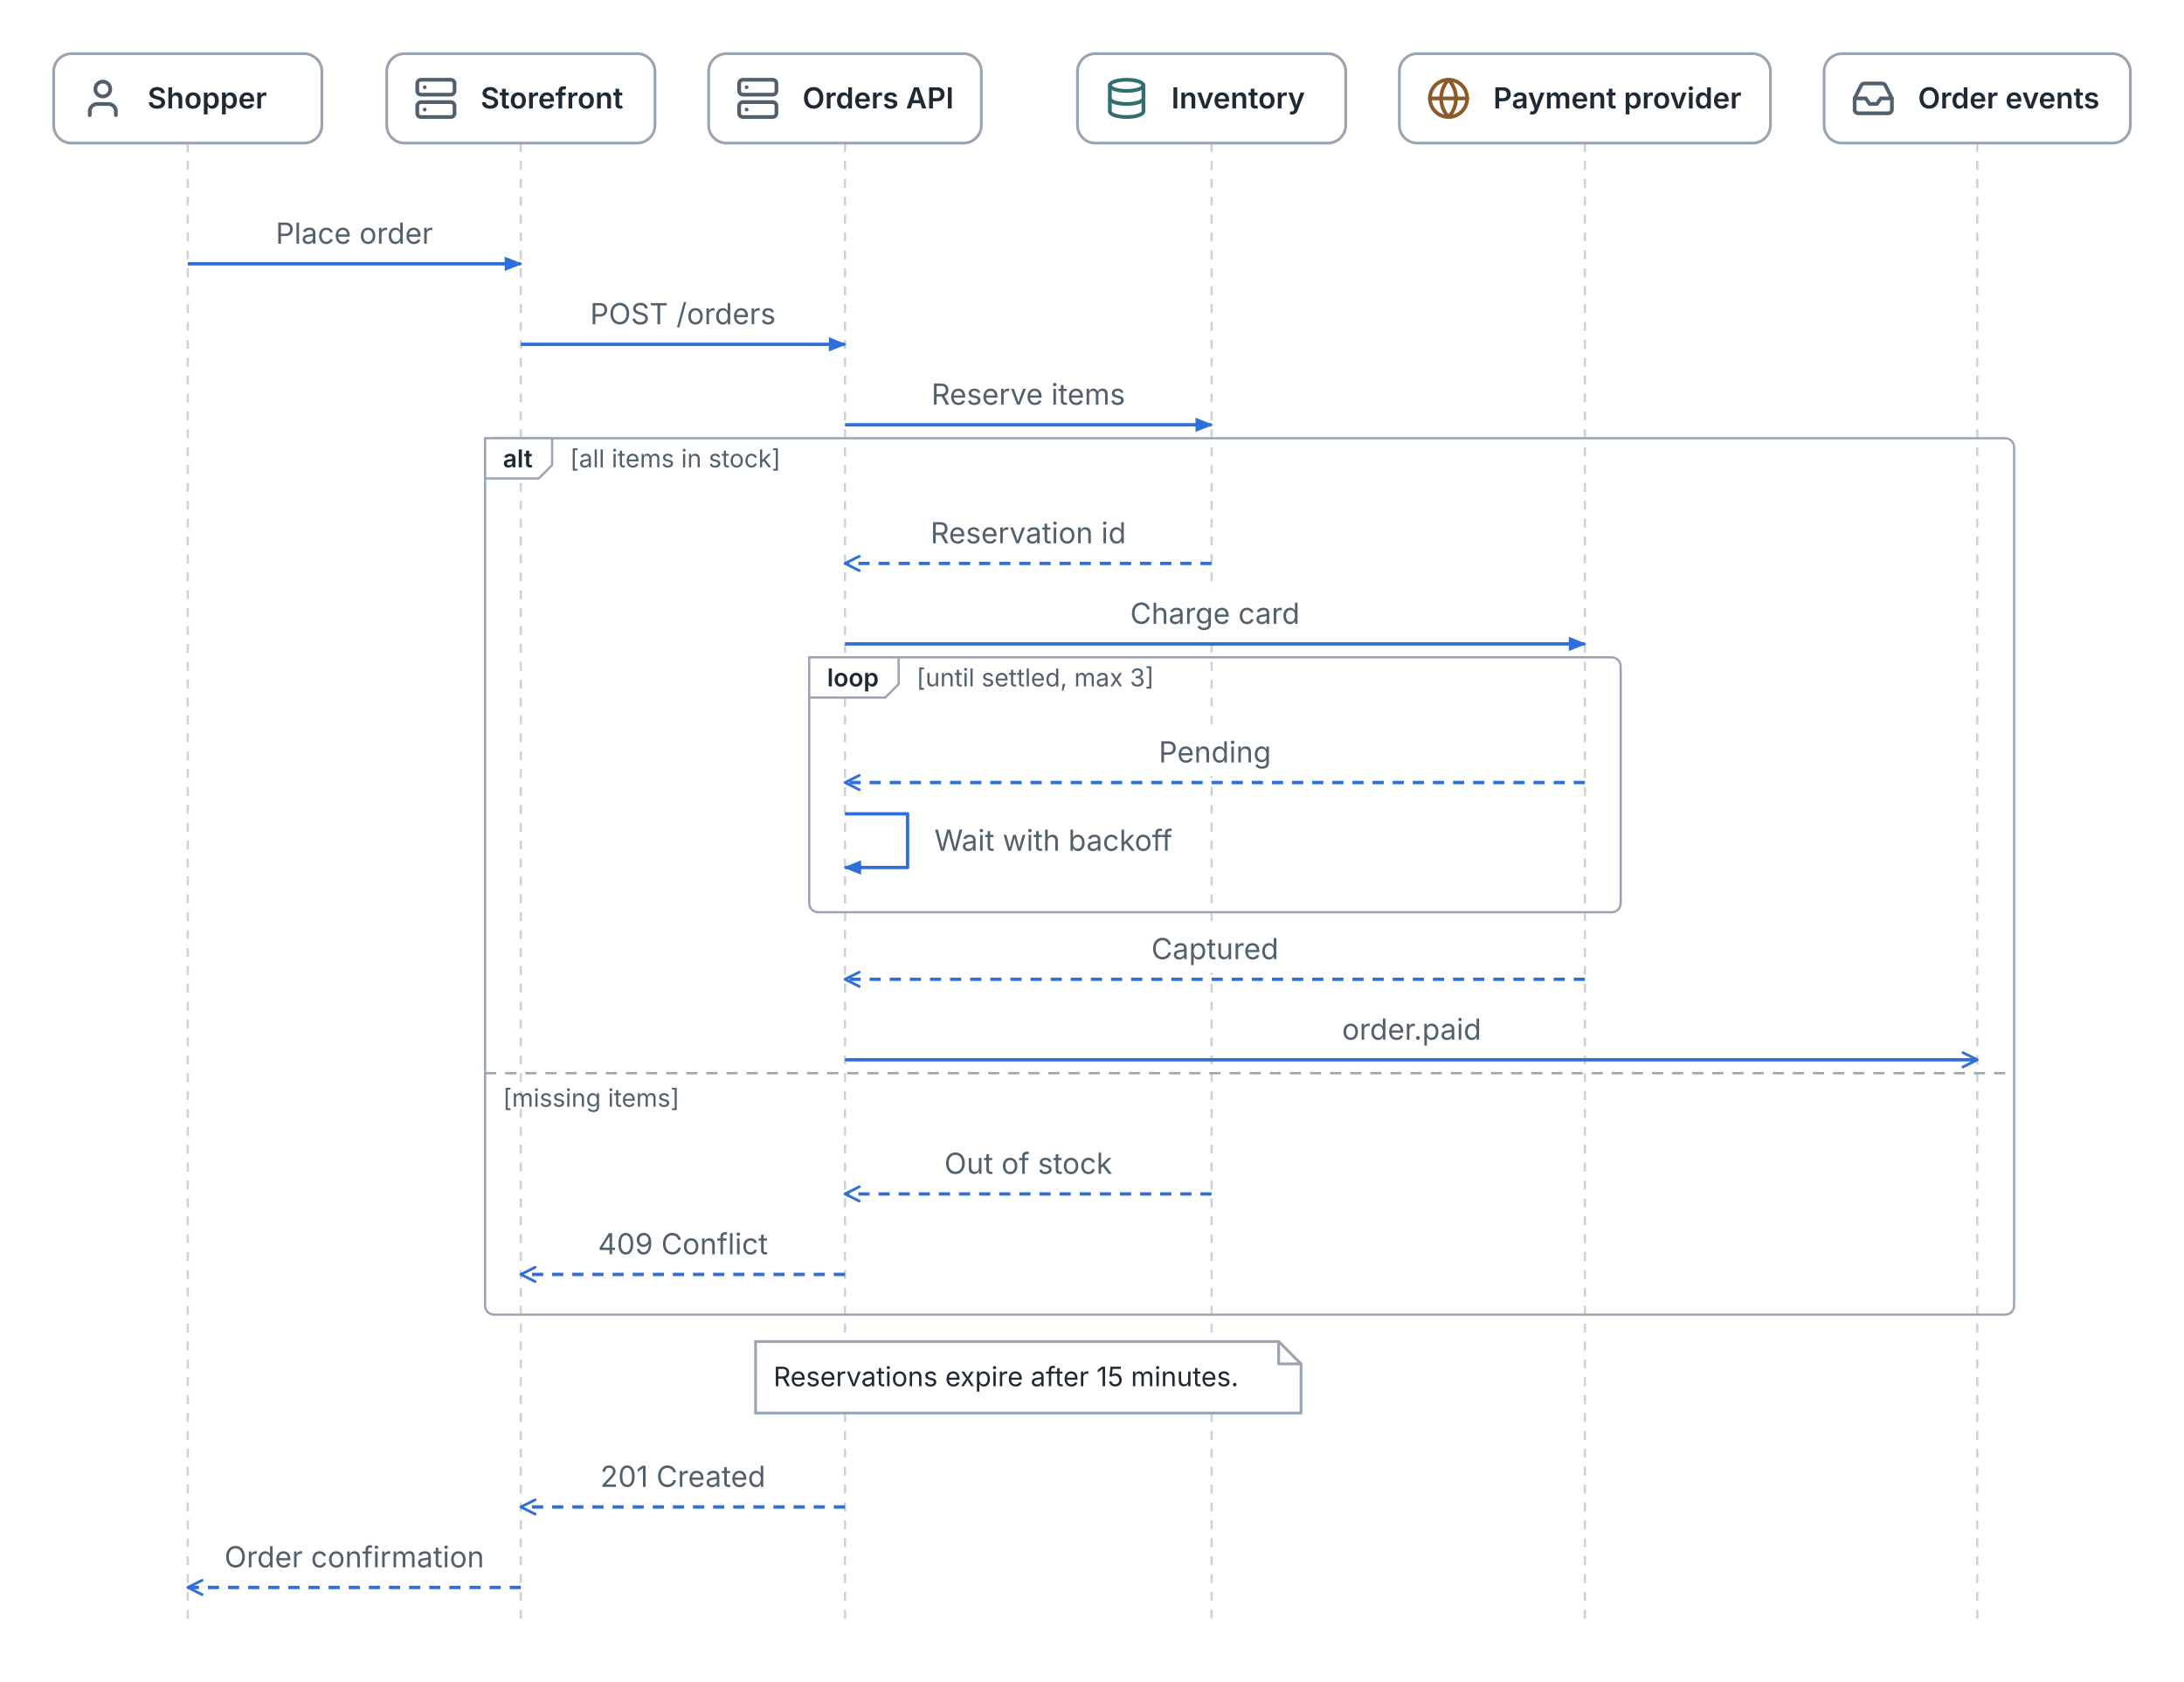
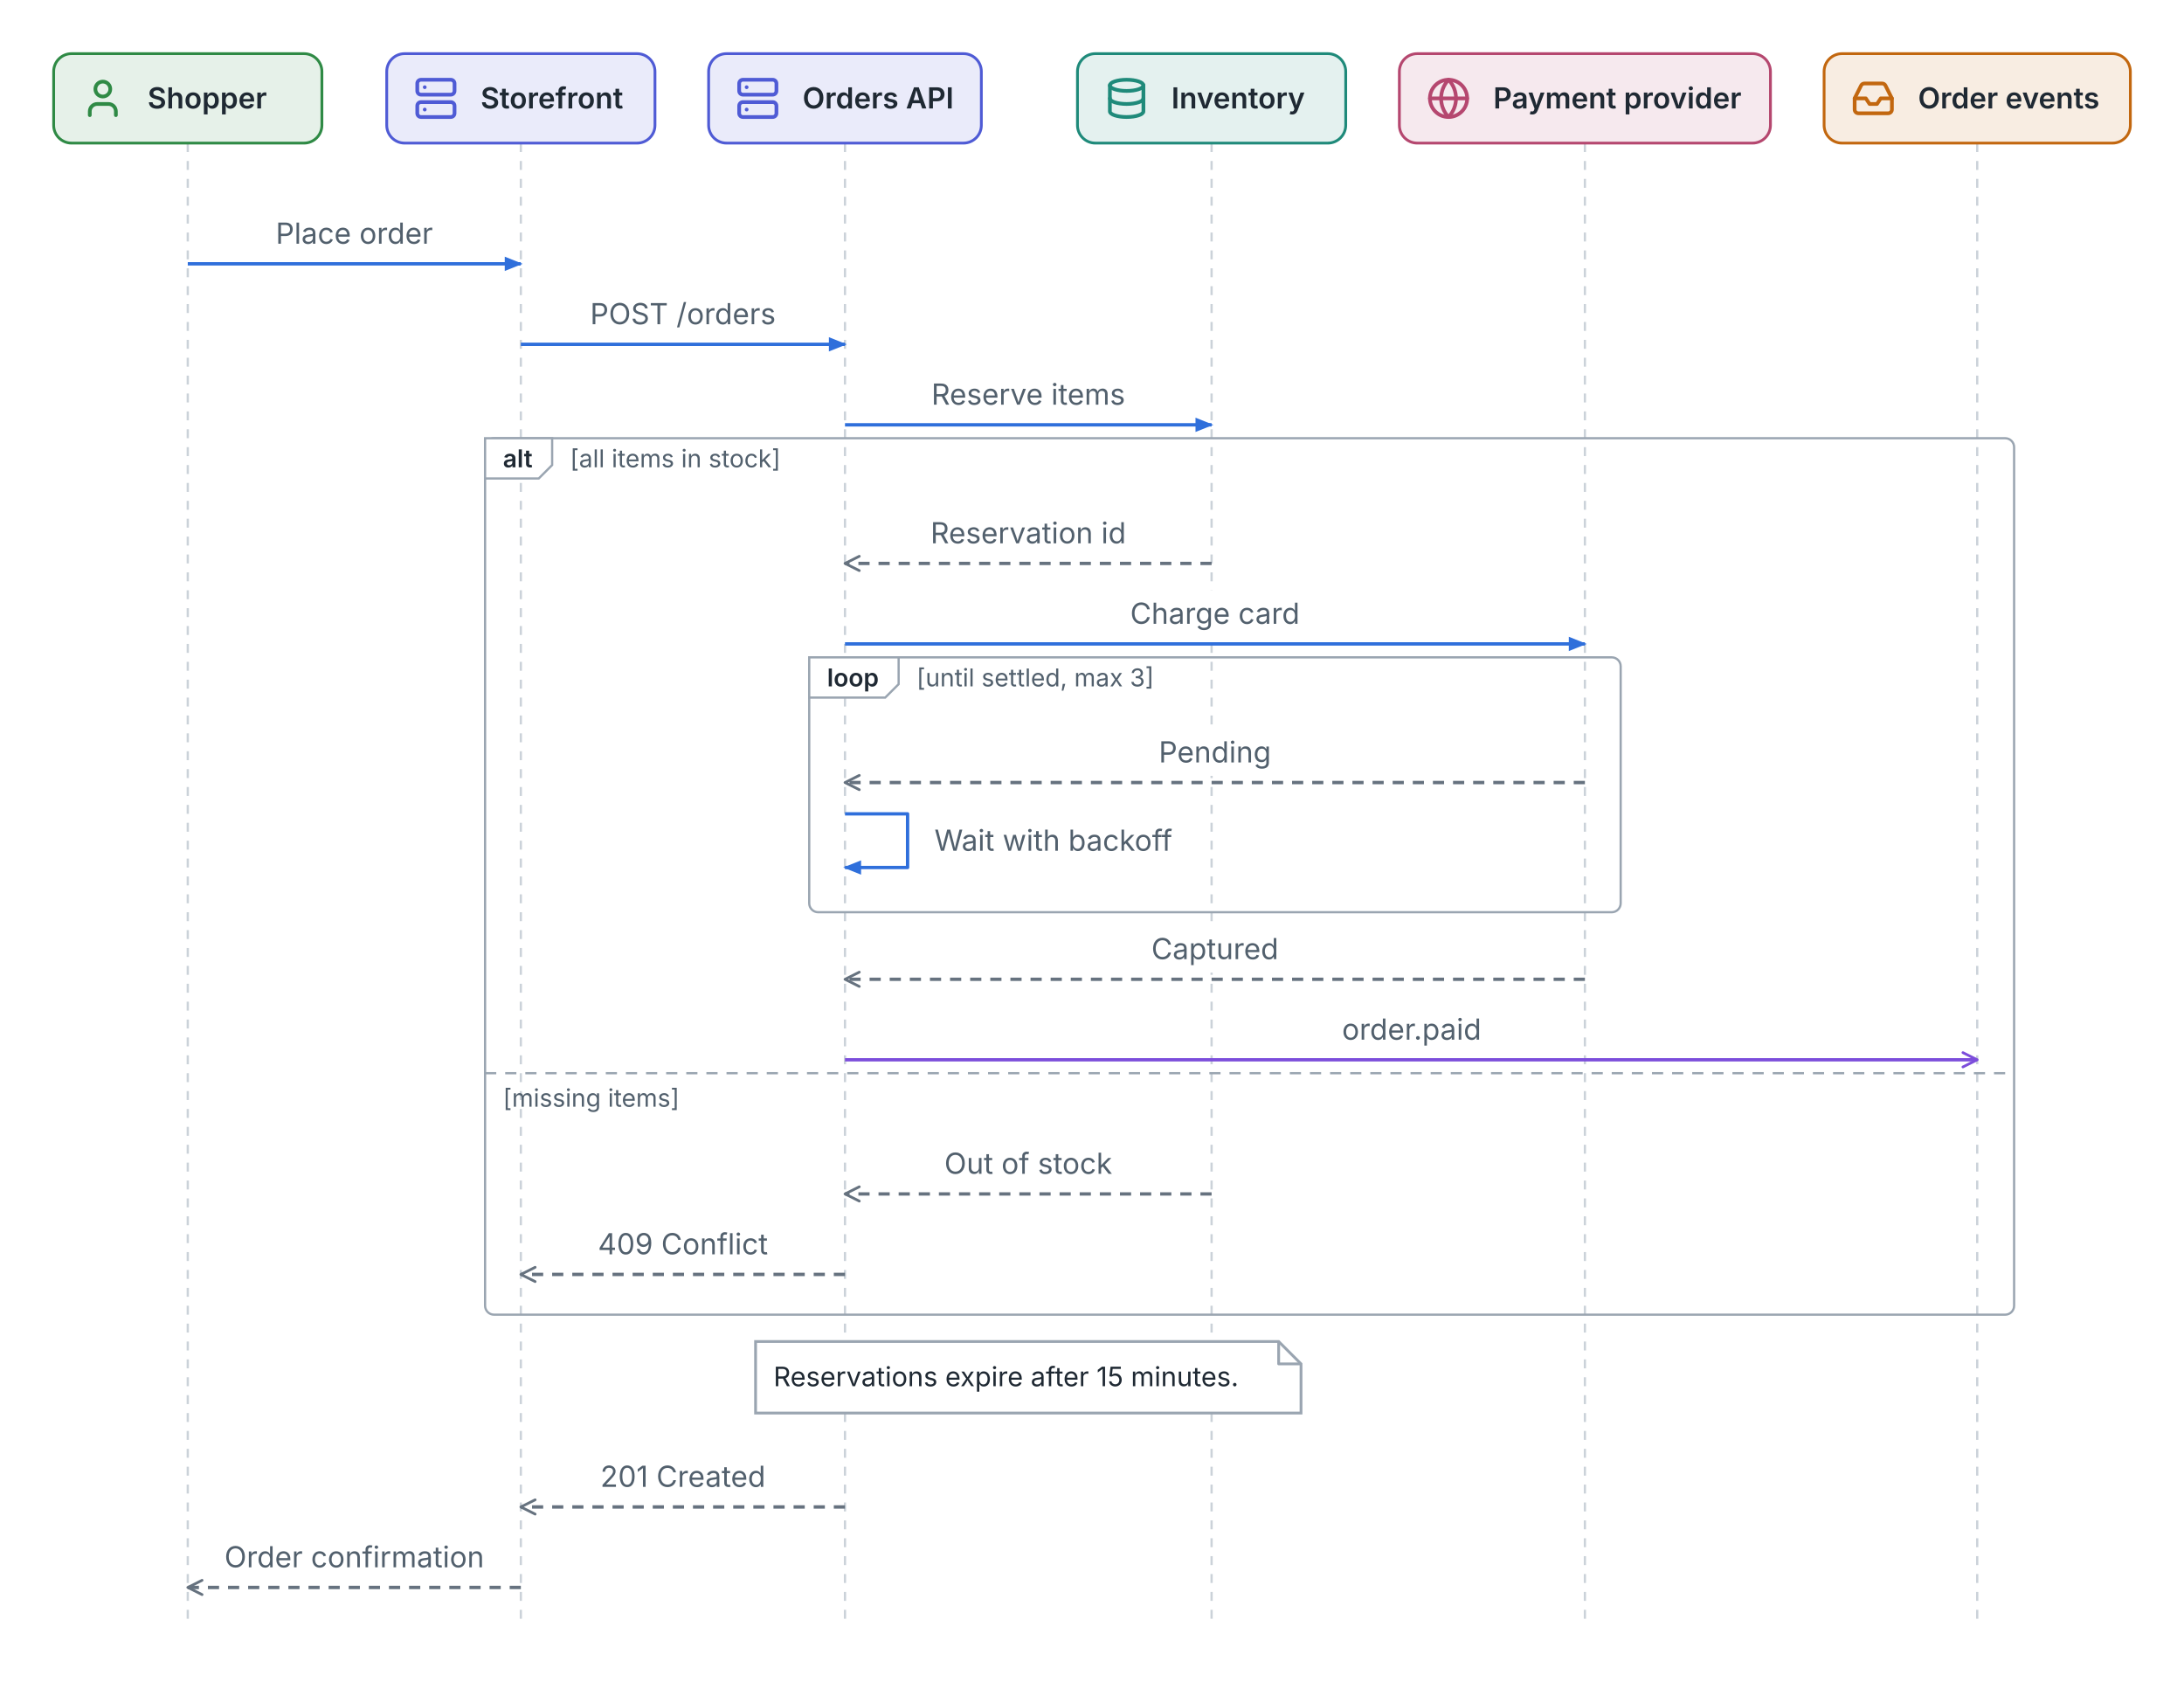
<svg xmlns="http://www.w3.org/2000/svg" class="diagram t-seq" viewBox="0 0 977 752" role="img" aria-labelledby="t-title t-desc">
  <defs>
    <marker id="t-arrowhead" viewBox="0 0 10 10" refX="9" refY="5" markerWidth="8" markerHeight="8" markerUnits="userSpaceOnUse" orient="auto">
      <path class="t-arrow" d="M0 1L10 5L0 9z" />
    </marker>
-     <marker id="t-arrowhead-open" viewBox="0 0 10 10" refX="9" refY="5" markerWidth="8" markerHeight="8" markerUnits="userSpaceOnUse" orient="auto">
-       <path class="t-arrow-open" d="M1 1L9 5L1 9" />
+     <marker id="t-arrowhead-open-async" viewBox="0 0 10 10" refX="9" refY="5" markerWidth="8" markerHeight="8" markerUnits="userSpaceOnUse" orient="auto">
+       <path class="t-arrow-open t-arrow-open-async" d="M1 1L9 5L1 9" />
+     </marker>
+     <marker id="t-arrowhead-open-reply" viewBox="0 0 10 10" refX="9" refY="5" markerWidth="8" markerHeight="8" markerUnits="userSpaceOnUse" orient="auto">
+       <path class="t-arrow-open t-arrow-open-reply" d="M1 1L9 5L1 9" />
    </marker>
  </defs>
  <style>
.t-text { font-family: "Inter", system-ui, -apple-system, "Segoe UI", sans-serif; font-kerning: none; font-variant-ligatures: none; font-feature-settings: "kern" 0, "liga" 0, "calt" 0; fill: var(--t-text, #1f2933); }
.t-group-title { fill: var(--t-muted, #52606d); }
.t-group-box { fill: var(--t-group-fill, #f5f7fa); stroke: var(--t-group-stroke, #cbd2d9); stroke-width: 1; }
.t-node-box { fill: var(--t-node-fill, #ffffff); stroke: var(--t-node-stroke, #9aa5b1); stroke-width: 1.25; }
.t-node:focus { outline: none; }
.t-node:focus-visible .t-node-box { stroke: var(--t-accent, #2f6fdb); stroke-width: 2.5; }
.t-icon { color: var(--t-icon, #52606d); }
- .t-icon-database, .t-icon-storage, .t-icon-cache { color: var(--t-icon-data, #2f6f6f); }
- .t-icon-client, .t-icon-user, .t-icon-external { color: var(--t-icon-edge, #8a5a2b); }
.t-edge { fill: none; stroke: var(--t-edge, #2f6fdb); stroke-width: 1.5; stroke-linejoin: round; }
+ .t-edge-async { stroke: var(--t-edge-async, #7c4ddb); }
+ .t-edge-data { stroke: var(--t-edge-data, #1f8a7a); }
+ .t-edge-reply { stroke: var(--t-edge-reply, #66727f); }
.t-edge-async { stroke-dasharray: 7 5; }
.t-edge-data { stroke-dasharray: 1.5 4.5; stroke-linecap: round; }
.t-arrow { fill: var(--t-edge, #2f6fdb); }
+ .t-arrow-async { fill: var(--t-edge-async, #7c4ddb); }
+ .t-arrow-data { fill: var(--t-edge-data, #1f8a7a); }
+ .t-arrow-reply { fill: var(--t-edge-reply, #66727f); }
.t-label-bg { fill: var(--t-bg, #ffffff); stroke: none; }
.t-label { fill: var(--t-muted, #52606d); }

.t-node-inner { fill: none; }
.t-node-rule { stroke: var(--t-node-stroke, #9aa5b1); stroke-width: 1.25; }
.t-lane-band { fill: var(--t-lane-fill, transparent); stroke: none; }
.t-lane-odd .t-lane-band { fill: var(--t-lane-fill-odd, rgba(120, 130, 145, 0.08)); }
.t-lane-header { fill: var(--t-lane-header, rgba(120, 130, 145, 0.12)); stroke: none; }
.t-lane-rule { stroke: var(--t-group-stroke, #cbd2d9); stroke-width: 1; }
.t-lane-title { fill: var(--t-muted, #52606d); }
+ .t-fam-compute .t-node-box { fill: var(--t-fam-compute-fill, #eaebfa); stroke: var(--t-fam-compute-stroke, #4f5bd5); }
+ .t-fam-compute .t-node-rule { stroke: var(--t-fam-compute-stroke, #4f5bd5); }
+ .t-fam-compute .t-icon { color: var(--t-fam-compute-stroke, #4f5bd5); }
+ .t-fam-data .t-node-box { fill: var(--t-fam-data-fill, #e4f1ef); stroke: var(--t-fam-data-stroke, #1f8a7a); }
+ .t-fam-data .t-node-rule { stroke: var(--t-fam-data-stroke, #1f8a7a); }
+ .t-fam-data .t-icon { color: var(--t-fam-data-stroke, #1f8a7a); }
+ .t-fam-messaging .t-node-box { fill: var(--t-fam-messaging-fill, #f8ede2); stroke: var(--t-fam-messaging-stroke, #c2670f); }
+ .t-fam-messaging .t-node-rule { stroke: var(--t-fam-messaging-stroke, #c2670f); }
+ .t-fam-messaging .t-icon { color: var(--t-fam-messaging-stroke, #c2670f); }
+ .t-fam-client .t-node-box { fill: var(--t-fam-client-fill, #e6f1e9); stroke: var(--t-fam-client-stroke, #2f8a45); }
+ .t-fam-client .t-node-rule { stroke: var(--t-fam-client-stroke, #2f8a45); }
+ .t-fam-client .t-icon { color: var(--t-fam-client-stroke, #2f8a45); }
+ .t-fam-external .t-node-box { fill: var(--t-fam-external-fill, #f6e9ee); stroke: var(--t-fam-external-stroke, #b5476f); }
+ .t-fam-external .t-node-rule { stroke: var(--t-fam-external-stroke, #b5476f); }
+ .t-fam-external .t-icon { color: var(--t-fam-external-stroke, #b5476f); }

.t-lifeline { stroke: var(--t-group-stroke, #cbd2d9); stroke-width: 1; stroke-dasharray: 4 4; }
.t-frag { fill: none; stroke: var(--t-node-stroke, #9aa5b1); stroke-width: 1; }
.t-frag-tab { fill: var(--t-bg, #ffffff); stroke: var(--t-node-stroke, #9aa5b1); stroke-width: 1; }
.t-frag-divider { stroke: var(--t-node-stroke, #9aa5b1); stroke-width: 1; stroke-dasharray: 5 4; }
.t-frag-tag { fill: var(--t-text, #1f2933); }
.t-frag-guard { fill: var(--t-muted, #52606d); }
.t-note { fill: var(--t-note-fill, var(--t-group-fill, #f5f7fa)); }
.t-note-fold { fill: none; stroke: var(--t-node-stroke, #9aa5b1); stroke-width: 1.25; stroke-linejoin: round; }
.t-edge-reply { stroke-dasharray: 5 4; }
.t-seq .t-edge-async { stroke-dasharray: none; }
.t-arrow-open { fill: none; stroke: var(--t-edge, #2f6fdb); stroke-width: 1.5; stroke-linecap: round; stroke-linejoin: round; }
+ .t-arrow-open-async { stroke: var(--t-edge-async, #7c4ddb); }
+ .t-arrow-open-reply { stroke: var(--t-edge-reply, #66727f); }
</style>
  <line class="t-lifeline" data-id="shopper" x1="84" y1="64" x2="84" y2="728" />
  <line class="t-lifeline" data-id="web" x1="233" y1="64" x2="233" y2="728" />
  <line class="t-lifeline" data-id="orders" x1="378" y1="64" x2="378" y2="728" />
  <line class="t-lifeline" data-id="stock" x1="542" y1="64" x2="542" y2="728" />
  <line class="t-lifeline" data-id="psp" x1="709" y1="64" x2="709" y2="728" />
  <line class="t-lifeline" data-id="events" x1="884.5" y1="64" x2="884.5" y2="728" />
  <g class="t-fragment" data-id="#f0">
    <rect class="t-frag" x="217" y="196" width="684" height="392" rx="4" />
    <line class="t-frag-divider" x1="217" y1="480" x2="901" y2="480" />
    <text class="t-text t-frag-guard" x="225" y="495" font-size="11" font-weight="400">
      <tspan x="225" dy="0">[missing items]</tspan>
    </text>
    <path class="t-frag-tab" d="M217 196H247V208L241 214H217z" />
    <text class="t-text t-frag-tag" x="225" y="209" font-size="11" font-weight="600">
      <tspan x="225" dy="0">alt</tspan>
    </text>
    <text class="t-text t-frag-guard" x="255" y="209" font-size="11" font-weight="400">
      <tspan x="255" dy="0">[all items in stock]</tspan>
    </text>
  </g>
  <g class="t-fragment" data-id="#f1">
    <rect class="t-frag" x="362" y="294" width="363" height="114" rx="4" />
    <path class="t-frag-tab" d="M362 294H402V306L396 312H362z" />
    <text class="t-text t-frag-tag" x="370" y="307" font-size="11" font-weight="600">
      <tspan x="370" dy="0">loop</tspan>
    </text>
    <text class="t-text t-frag-guard" x="410" y="307" font-size="11" font-weight="400">
      <tspan x="410" dy="0">[until settled, max 3]</tspan>
    </text>
  </g>
  <path class="t-edge t-edge-sync" data-from="shopper" data-to="web" d="M84 118 L233 118" marker-end="url(#t-arrowhead)" data-edge="#m0" />
  <path class="t-edge t-edge-sync" data-from="web" data-to="orders" d="M233 154 L378 154" marker-end="url(#t-arrowhead)" data-edge="#m1" />
  <path class="t-edge t-edge-sync" data-from="orders" data-to="stock" d="M378 190 L542 190" marker-end="url(#t-arrowhead)" data-edge="#m2" />
-   <path class="t-edge t-edge-reply" data-from="stock" data-to="orders" d="M542 252 L378 252" marker-end="url(#t-arrowhead-open)" data-edge="#m3" />
+   <path class="t-edge t-edge-reply" data-from="stock" data-to="orders" d="M542 252 L378 252" marker-end="url(#t-arrowhead-open-reply)" data-edge="#m3" />
  <path class="t-edge t-edge-sync" data-from="orders" data-to="psp" d="M378 288 L709 288" marker-end="url(#t-arrowhead)" data-edge="#m4" />
-   <path class="t-edge t-edge-reply" data-from="psp" data-to="orders" d="M709 350 L378 350" marker-end="url(#t-arrowhead-open)" data-edge="#m5" />
+   <path class="t-edge t-edge-reply" data-from="psp" data-to="orders" d="M709 350 L378 350" marker-end="url(#t-arrowhead-open-reply)" data-edge="#m5" />
  <path class="t-edge t-edge-sync" data-from="orders" data-to="orders" d="M378 364 L406 364 L406 388 L378 388" marker-end="url(#t-arrowhead)" data-edge="#m6" />
-   <path class="t-edge t-edge-reply" data-from="psp" data-to="orders" d="M709 438 L378 438" marker-end="url(#t-arrowhead-open)" data-edge="#m7" />
-   <path class="t-edge t-edge-async" data-from="orders" data-to="events" d="M378 474 L884.5 474" marker-end="url(#t-arrowhead-open)" data-edge="#m8" />
-   <path class="t-edge t-edge-reply" data-from="stock" data-to="orders" d="M542 534 L378 534" marker-end="url(#t-arrowhead-open)" data-edge="#m9" />
-   <path class="t-edge t-edge-reply" data-from="orders" data-to="web" d="M378 570 L233 570" marker-end="url(#t-arrowhead-open)" data-edge="#m10" />
-   <path class="t-edge t-edge-reply" data-from="orders" data-to="web" d="M378 674 L233 674" marker-end="url(#t-arrowhead-open)" data-edge="#m11" />
-   <path class="t-edge t-edge-reply" data-from="web" data-to="shopper" d="M233 710 L84 710" marker-end="url(#t-arrowhead-open)" data-edge="#m12" />
+   <path class="t-edge t-edge-reply" data-from="psp" data-to="orders" d="M709 438 L378 438" marker-end="url(#t-arrowhead-open-reply)" data-edge="#m7" />
+   <path class="t-edge t-edge-async" data-from="orders" data-to="events" d="M378 474 L884.5 474" marker-end="url(#t-arrowhead-open-async)" data-edge="#m8" />
+   <path class="t-edge t-edge-reply" data-from="stock" data-to="orders" d="M542 534 L378 534" marker-end="url(#t-arrowhead-open-reply)" data-edge="#m9" />
+   <path class="t-edge t-edge-reply" data-from="orders" data-to="web" d="M378 570 L233 570" marker-end="url(#t-arrowhead-open-reply)" data-edge="#m10" />
+   <path class="t-edge t-edge-reply" data-from="orders" data-to="web" d="M378 674 L233 674" marker-end="url(#t-arrowhead-open-reply)" data-edge="#m11" />
+   <path class="t-edge t-edge-reply" data-from="web" data-to="shopper" d="M233 710 L84 710" marker-end="url(#t-arrowhead-open-reply)" data-edge="#m12" />
  <g class="t-edge-label" data-edge="#m0">
    <rect class="t-label-bg" x="119" y="94" width="79" height="21" rx="3" />
    <text class="t-text t-label" x="158.5" y="109" font-size="13" font-weight="400" text-anchor="middle">
      <tspan x="158.5" dy="0">Place order</tspan>
    </text>
  </g>
  <g class="t-edge-label" data-edge="#m1">
    <rect class="t-label-bg" x="259.5" y="130" width="92" height="21" rx="3" />
    <text class="t-text t-label" x="305.5" y="145" font-size="13" font-weight="400" text-anchor="middle">
      <tspan x="305.5" dy="0">POST /orders</tspan>
    </text>
  </g>
  <g class="t-edge-label" data-edge="#m2">
    <rect class="t-label-bg" x="412" y="166" width="96" height="21" rx="3" />
    <text class="t-text t-label" x="460" y="181" font-size="13" font-weight="400" text-anchor="middle">
      <tspan x="460" dy="0">Reserve items</tspan>
    </text>
  </g>
  <g class="t-edge-label" data-edge="#m3">
    <rect class="t-label-bg" x="412" y="228" width="96" height="21" rx="3" />
    <text class="t-text t-label" x="460" y="243" font-size="13" font-weight="400" text-anchor="middle">
      <tspan x="460" dy="0">Reservation id</tspan>
    </text>
  </g>
  <g class="t-edge-label" data-edge="#m4">
    <rect class="t-label-bg" x="501" y="264" width="85" height="21" rx="3" />
    <text class="t-text t-label" x="543.5" y="279" font-size="13" font-weight="400" text-anchor="middle">
      <tspan x="543.5" dy="0">Charge card</tspan>
    </text>
  </g>
  <g class="t-edge-label" data-edge="#m5">
    <rect class="t-label-bg" x="514" y="326" width="59" height="21" rx="3" />
    <text class="t-text t-label" x="543.5" y="341" font-size="13" font-weight="400" text-anchor="middle">
      <tspan x="543.5" dy="0">Pending</tspan>
    </text>
  </g>
  <g class="t-edge-label" data-edge="#m6">
    <rect class="t-label-bg" x="414" y="365.5" width="116" height="21" rx="3" />
    <text class="t-text t-label" x="418" y="380.5" font-size="13" font-weight="400">
      <tspan x="418" dy="0">Wait with backoff</tspan>
    </text>
  </g>
  <g class="t-edge-label" data-edge="#m7">
    <rect class="t-label-bg" x="510.5" y="414" width="66" height="21" rx="3" />
    <text class="t-text t-label" x="543.5" y="429" font-size="13" font-weight="400" text-anchor="middle">
      <tspan x="543.5" dy="0">Captured</tspan>
    </text>
  </g>
  <g class="t-edge-label" data-edge="#m8">
    <rect class="t-label-bg" x="595.5" y="450" width="72" height="21" rx="3" />
    <text class="t-text t-label" x="631.5" y="465" font-size="13" font-weight="400" text-anchor="middle">
      <tspan x="631.5" dy="0">order.paid</tspan>
    </text>
  </g>
  <g class="t-edge-label" data-edge="#m9">
    <rect class="t-label-bg" x="418" y="510" width="84" height="21" rx="3" />
    <text class="t-text t-label" x="460" y="525" font-size="13" font-weight="400" text-anchor="middle">
      <tspan x="460" dy="0">Out of stock</tspan>
    </text>
  </g>
  <g class="t-edge-label" data-edge="#m10">
    <rect class="t-label-bg" x="263" y="546" width="85" height="21" rx="3" />
    <text class="t-text t-label" x="305.5" y="561" font-size="13" font-weight="400" text-anchor="middle">
      <tspan x="305.5" dy="0">409 Conflict</tspan>
    </text>
  </g>
  <g class="t-edge-label" data-edge="#m11">
    <rect class="t-label-bg" x="264" y="650" width="83" height="21" rx="3" />
    <text class="t-text t-label" x="305.5" y="665" font-size="13" font-weight="400" text-anchor="middle">
      <tspan x="305.5" dy="0">201 Created</tspan>
    </text>
  </g>
  <g class="t-edge-label" data-edge="#m12">
    <rect class="t-label-bg" x="96" y="686" width="125" height="21" rx="3" />
    <text class="t-text t-label" x="158.5" y="701" font-size="13" font-weight="400" text-anchor="middle">
      <tspan x="158.5" dy="0">Order confirmation</tspan>
    </text>
  </g>
-   <g class="t-node" data-id="shopper" data-kind="actor" tabindex="0">
+   <g class="t-node t-fam-client" data-id="shopper" data-kind="actor" tabindex="0">
    <rect class="t-node-box" x="24" y="24" width="120" height="40" rx="8" />
    <svg class="t-icon t-icon-actor" x="36" y="34" width="20" height="20" viewBox="0 0 24 24" fill="none" stroke="currentColor" stroke-width="2" stroke-linecap="round" stroke-linejoin="round">
      <path d="M19 21v-2a4 4 0 0 0-4-4H9a4 4 0 0 0-4 4v2" />
      <circle cx="12" cy="7" r="4" />
    </svg>
    <text class="t-text t-node-label" x="66" y="48.5" font-size="13" font-weight="600">
      <tspan x="66" dy="0">Shopper</tspan>
    </text>
  </g>
-   <g class="t-node" data-id="web" data-kind="service" tabindex="0">
+   <g class="t-node t-fam-compute" data-id="web" data-kind="service" tabindex="0">
    <rect class="t-node-box" x="173" y="24" width="120" height="40" rx="8" />
    <svg class="t-icon t-icon-service" x="185" y="34" width="20" height="20" viewBox="0 0 24 24" fill="none" stroke="currentColor" stroke-width="2" stroke-linecap="round" stroke-linejoin="round">
      <rect width="20" height="8" x="2" y="2" rx="2" ry="2" />
      <rect width="20" height="8" x="2" y="14" rx="2" ry="2" />
      <line x1="6" x2="6.01" y1="6" y2="6" />
      <line x1="6" x2="6.01" y1="18" y2="18" />
    </svg>
    <text class="t-text t-node-label" x="215" y="48.5" font-size="13" font-weight="600">
      <tspan x="215" dy="0">Storefront</tspan>
    </text>
  </g>
-   <g class="t-node" data-id="orders" data-kind="service" tabindex="0">
+   <g class="t-node t-fam-compute" data-id="orders" data-kind="service" tabindex="0">
    <rect class="t-node-box" x="317" y="24" width="122" height="40" rx="8" />
    <svg class="t-icon t-icon-service" x="329" y="34" width="20" height="20" viewBox="0 0 24 24" fill="none" stroke="currentColor" stroke-width="2" stroke-linecap="round" stroke-linejoin="round">
      <rect width="20" height="8" x="2" y="2" rx="2" ry="2" />
      <rect width="20" height="8" x="2" y="14" rx="2" ry="2" />
      <line x1="6" x2="6.01" y1="6" y2="6" />
      <line x1="6" x2="6.01" y1="18" y2="18" />
    </svg>
    <text class="t-text t-node-label" x="359" y="48.5" font-size="13" font-weight="600">
      <tspan x="359" dy="0">Orders API</tspan>
    </text>
  </g>
-   <g class="t-node" data-id="stock" data-kind="database" tabindex="0">
+   <g class="t-node t-fam-data" data-id="stock" data-kind="database" tabindex="0">
    <rect class="t-node-box" x="482" y="24" width="120" height="40" rx="8" />
    <svg class="t-icon t-icon-database" x="494" y="34" width="20" height="20" viewBox="0 0 24 24" fill="none" stroke="currentColor" stroke-width="2" stroke-linecap="round" stroke-linejoin="round">
      <ellipse cx="12" cy="5" rx="9" ry="3" />
      <path d="M3 5V19A9 3 0 0 0 21 19V5" />
      <path d="M3 12A9 3 0 0 0 21 12" />
    </svg>
    <text class="t-text t-node-label" x="524" y="48.5" font-size="13" font-weight="600">
      <tspan x="524" dy="0">Inventory</tspan>
    </text>
  </g>
-   <g class="t-node" data-id="psp" data-kind="external" tabindex="0">
+   <g class="t-node t-fam-external" data-id="psp" data-kind="external" tabindex="0">
    <rect class="t-node-box" x="626" y="24" width="166" height="40" rx="8" />
    <svg class="t-icon t-icon-external" x="638" y="34" width="20" height="20" viewBox="0 0 24 24" fill="none" stroke="currentColor" stroke-width="2" stroke-linecap="round" stroke-linejoin="round">
      <circle cx="12" cy="12" r="10" />
      <path d="M12 2a14.5 14.5 0 0 0 0 20 14.5 14.5 0 0 0 0-20" />
      <path d="M2 12h20" />
    </svg>
    <text class="t-text t-node-label" x="668" y="48.5" font-size="13" font-weight="600">
      <tspan x="668" dy="0">Payment provider</tspan>
    </text>
  </g>
-   <g class="t-node" data-id="events" data-kind="queue" tabindex="0">
+   <g class="t-node t-fam-messaging" data-id="events" data-kind="queue" tabindex="0">
    <rect class="t-node-box" x="816" y="24" width="137" height="40" rx="8" />
    <svg class="t-icon t-icon-queue" x="828" y="34" width="20" height="20" viewBox="0 0 24 24" fill="none" stroke="currentColor" stroke-width="2" stroke-linecap="round" stroke-linejoin="round">
      <polyline points="22 12 16 12 14 15 10 15 8 12 2 12" />
      <path d="M5.45 5.11 2 12v6a2 2 0 0 0 2 2h16a2 2 0 0 0 2-2v-6l-3.45-6.89A2 2 0 0 0 16.76 4H7.24a2 2 0 0 0-1.79 1.11z" />
    </svg>
    <text class="t-text t-node-label" x="858" y="48.5" font-size="13" font-weight="600">
      <tspan x="858" dy="0">Order events</tspan>
    </text>
  </g>
  <g class="t-node t-shape-note" data-id="#n0" data-kind="note" tabindex="0">
    <polygon class="t-node-box t-note" points="338,600 572,600 582,610 582,632 338,632" />
    <path class="t-note-fold" d="M572 600V610H582" />
    <text class="t-text t-node-label" x="346" y="620" font-size="12" font-weight="400">
      <tspan x="346" dy="0">Reservations expire after 15 minutes.</tspan>
    </text>
  </g>
</svg>
